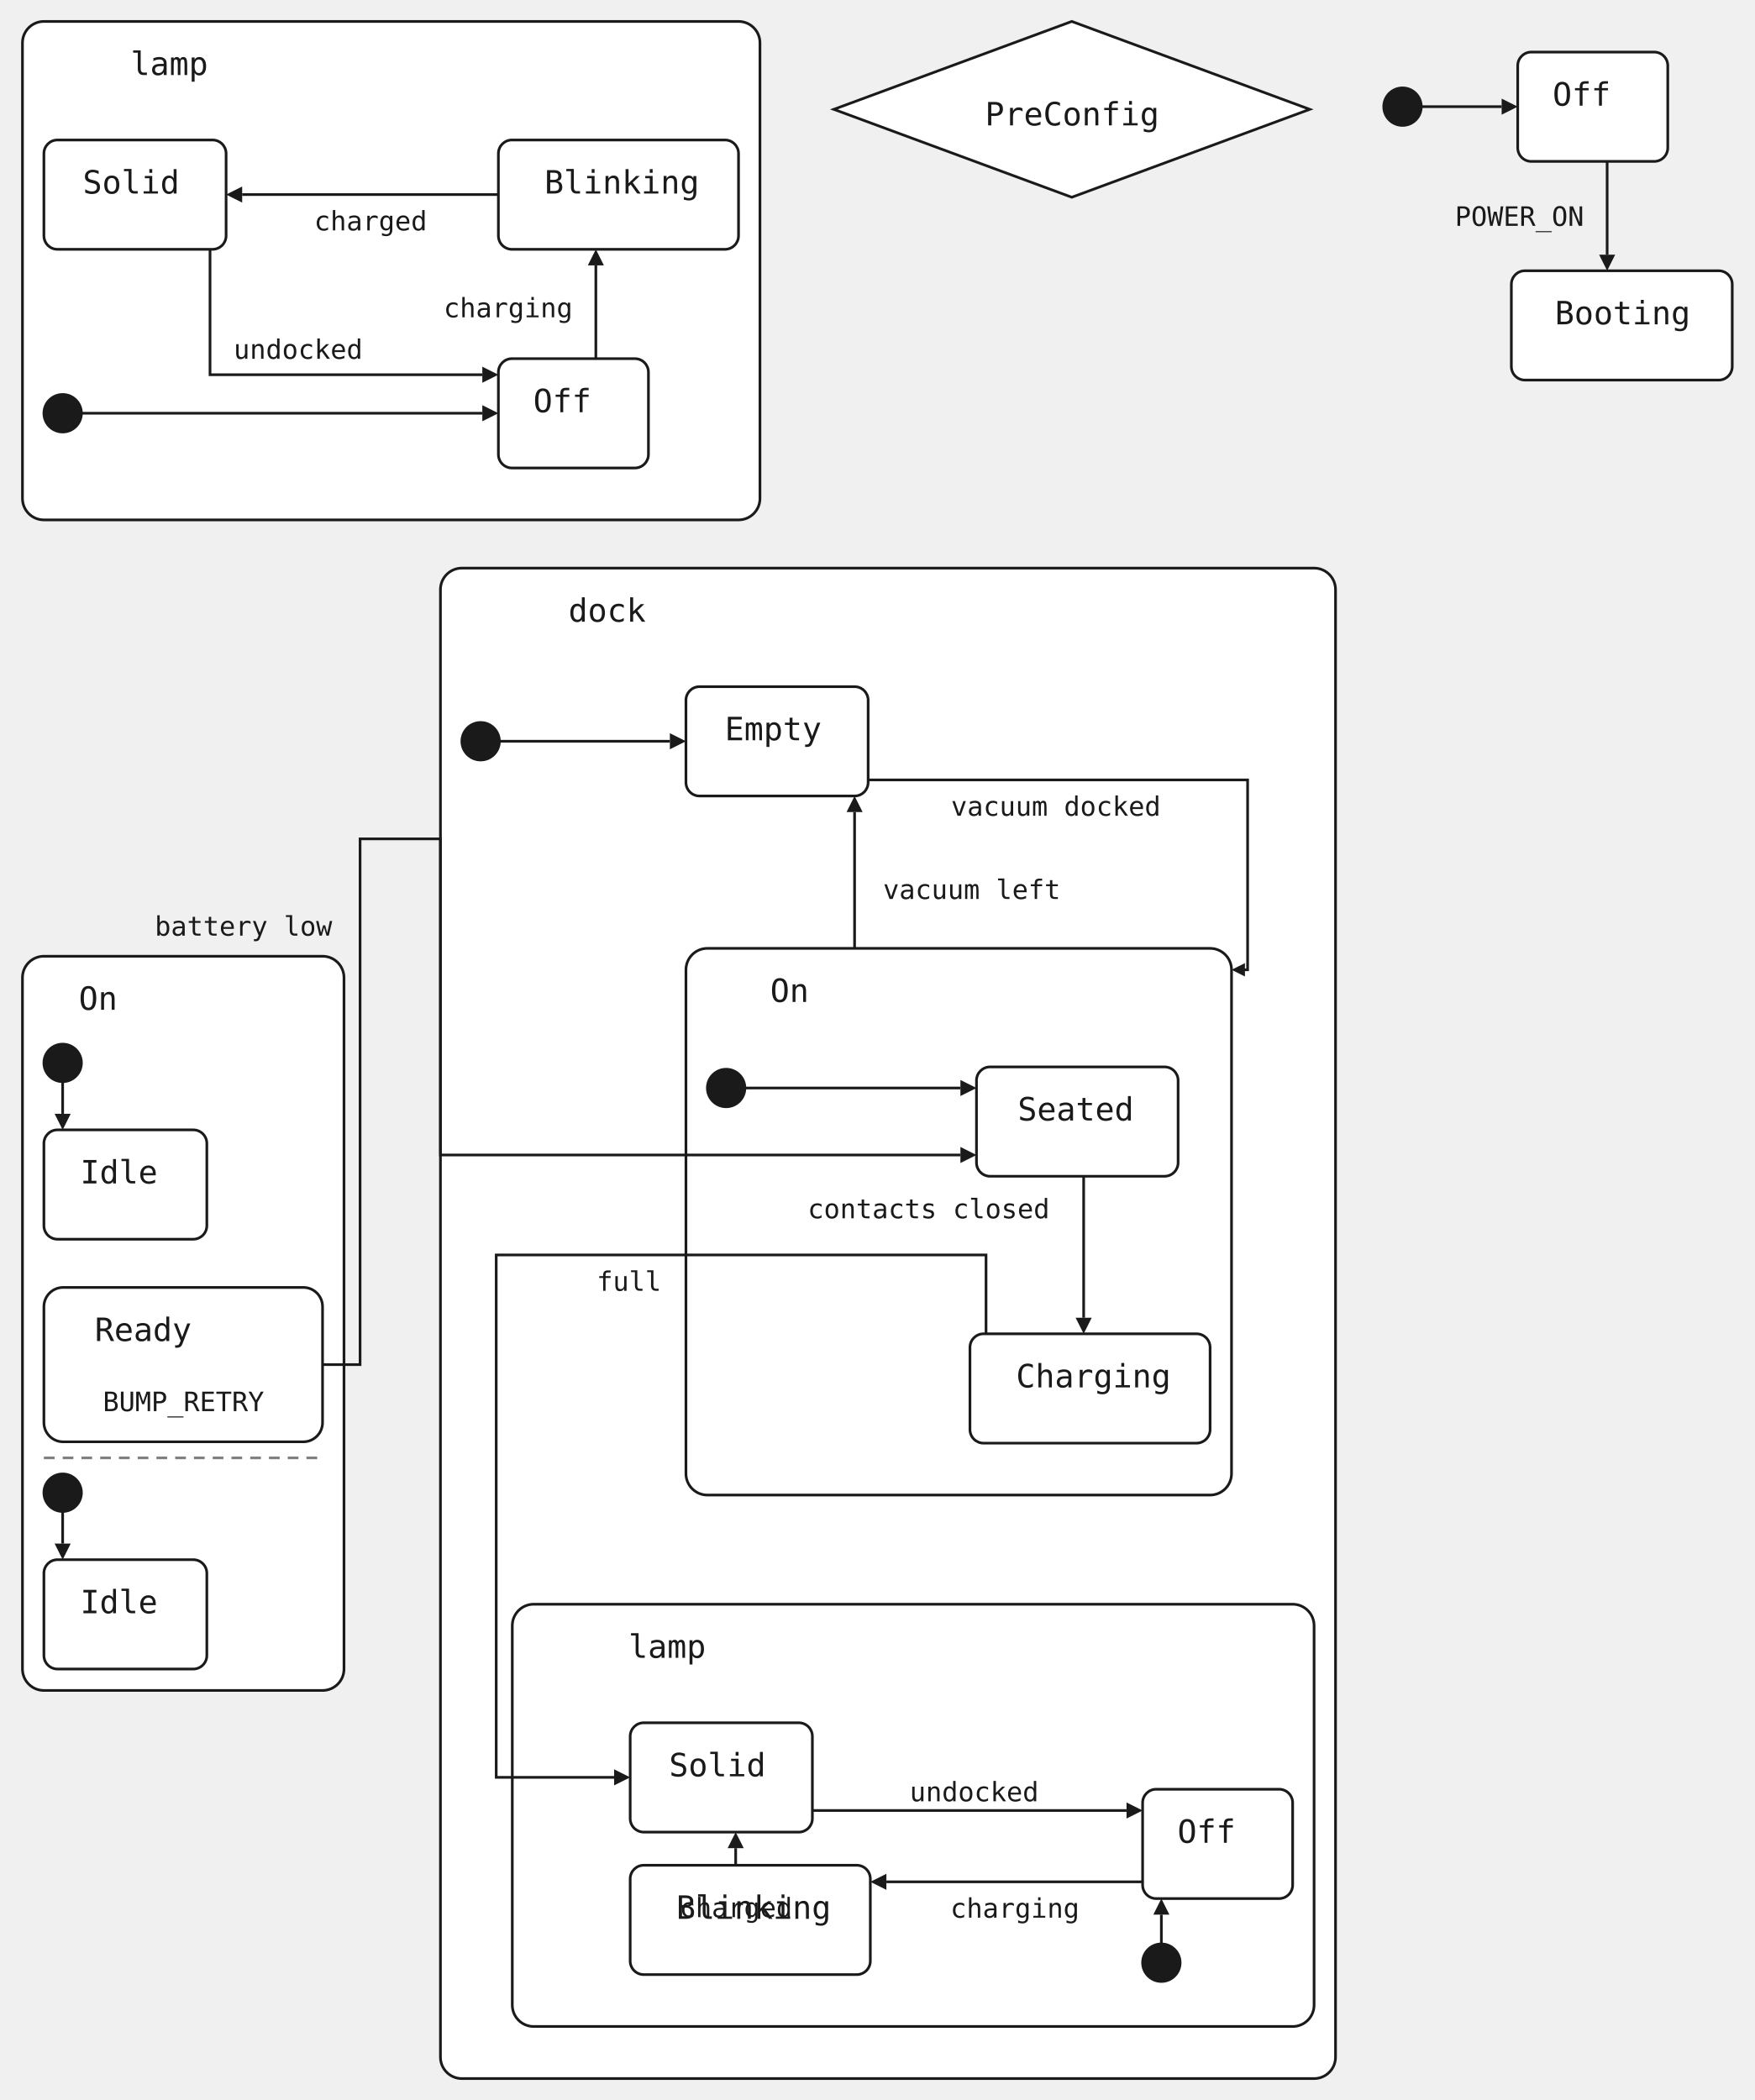
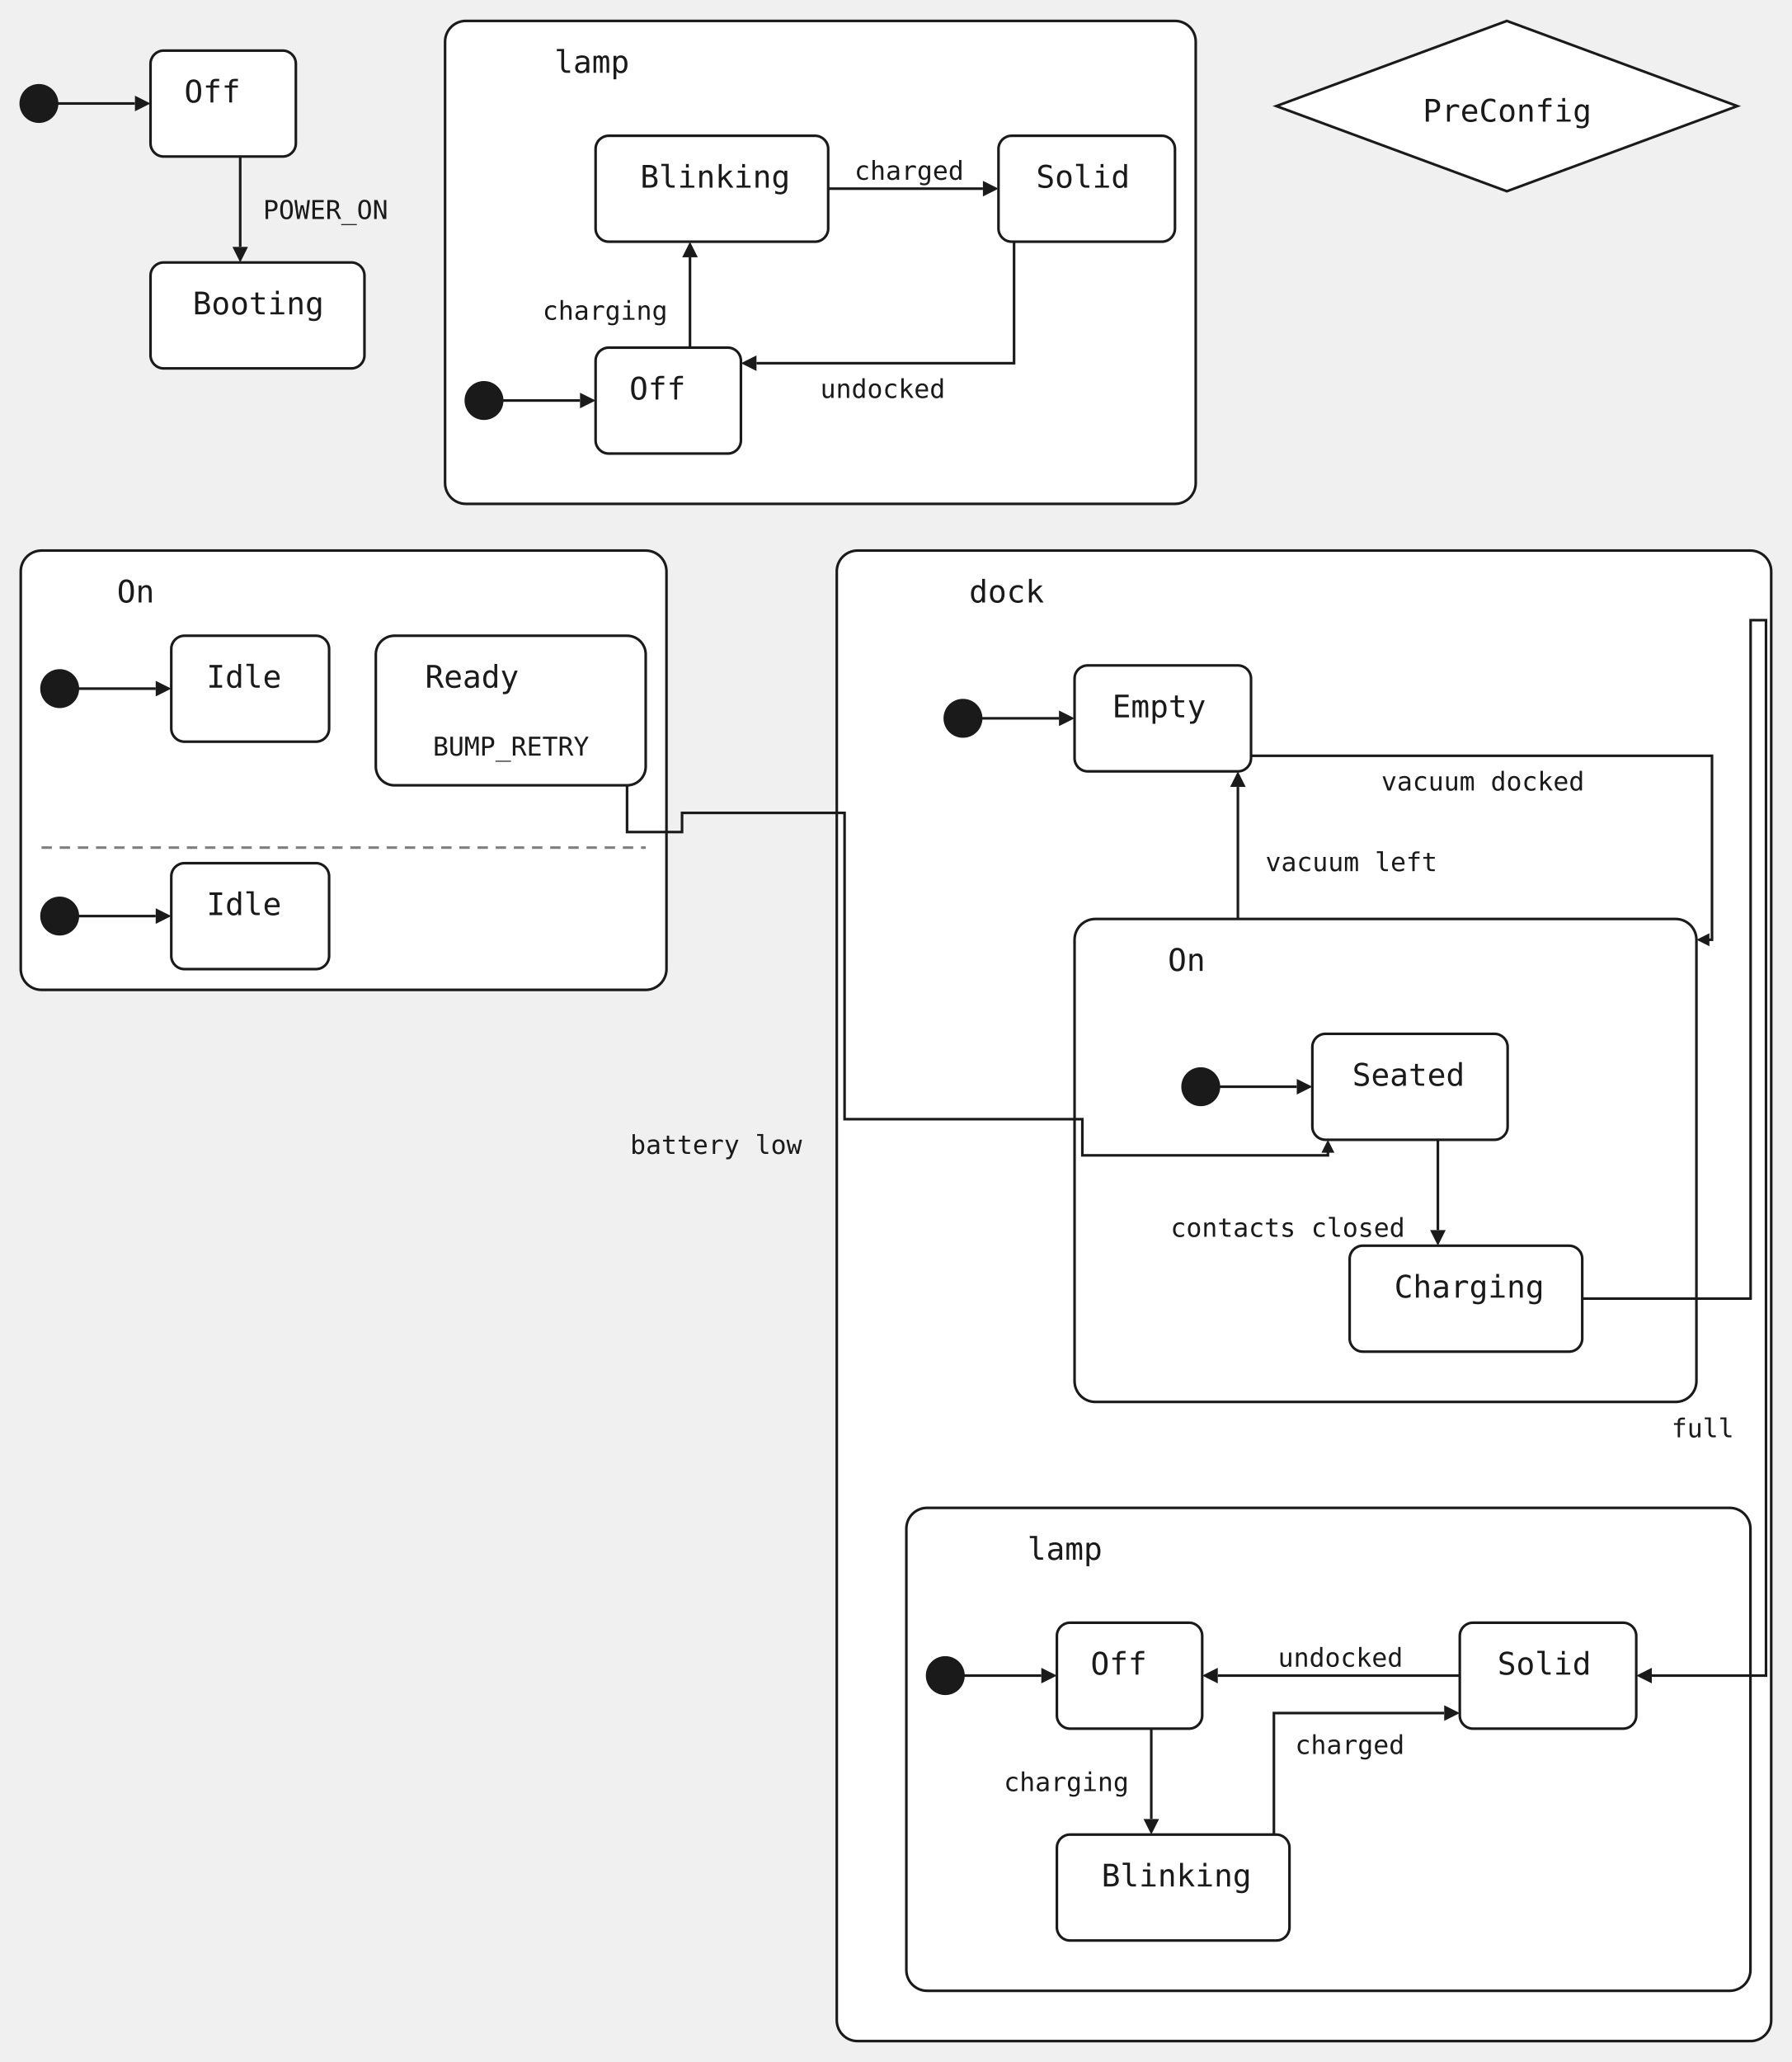
- <svg xmlns="http://www.w3.org/2000/svg" width="655" height="784" viewBox="-128 -128 10466 12542">
+ <svg xmlns="http://www.w3.org/2000/svg" width="691" height="795" viewBox="-128 -128 11048 12709">
  <style>text { font-family: "JetBrains Mono", monospace; font-kerning: none; }</style>
-   <rect x="2496" y="3265" width="5345" height="9021" rx="128" fill="#ffffff" stroke="#1a1a1a" stroke-width="16" class="scav-state scav-id-0" />
-   <rect x="0" y="0" width="4404" height="2977" rx="128" fill="#ffffff" stroke="#1a1a1a" stroke-width="16" class="scav-state scav-id-1" />
-   <rect x="8929" y="183" width="896" height="653" rx="81" fill="#ffffff" stroke="#1a1a1a" stroke-width="16" class="scav-state scav-id-2" />
-   <rect x="8891" y="1489" width="1319" height="653" rx="81" fill="#ffffff" stroke="#1a1a1a" stroke-width="16" class="scav-state scav-id-3" />
-   <rect x="0" y="5583" width="1920" height="4385" rx="128" fill="#ffffff" stroke="#1a1a1a" stroke-width="16" class="scav-state scav-id-5" />
-   <rect x="128" y="6620" width="973" height="653" rx="81" fill="#ffffff" stroke="#1a1a1a" stroke-width="16" class="scav-state scav-id-6" />
-   <rect x="128" y="7561" width="1664" height="922" rx="115" fill="#ffffff" stroke="#1a1a1a" stroke-width="16" class="scav-state scav-id-7" />
-   <rect x="128" y="9187" width="973" height="653" rx="81" fill="#ffffff" stroke="#1a1a1a" stroke-width="16" class="scav-state scav-id-8" />
-   <rect x="2925" y="9453" width="4788" height="2522" rx="128" fill="#ffffff" stroke="#1a1a1a" stroke-width="16" class="scav-state scav-id-9" />
-   <rect x="3962" y="3973" width="1088" height="653" rx="81" fill="#ffffff" stroke="#1a1a1a" stroke-width="16" class="scav-state scav-id-10" />
-   <rect x="3962" y="5536" width="3258" height="3265" rx="128" fill="#ffffff" stroke="#1a1a1a" stroke-width="16" class="scav-state scav-id-11" />
-   <rect x="5697" y="6244" width="1204" height="653" rx="81" fill="#ffffff" stroke="#1a1a1a" stroke-width="16" class="scav-state scav-id-12" />
-   <rect x="5658" y="7838" width="1434" height="653" rx="81" fill="#ffffff" stroke="#1a1a1a" stroke-width="16" class="scav-state scav-id-13" />
-   <rect x="2842" y="2014" width="896" height="653" rx="81" fill="#ffffff" stroke="#1a1a1a" stroke-width="16" class="scav-state scav-id-14" />
-   <rect x="2842" y="708" width="1434" height="653" rx="81" fill="#ffffff" stroke="#1a1a1a" stroke-width="16" class="scav-state scav-id-15" />
-   <rect x="128" y="708" width="1088" height="653" rx="81" fill="#ffffff" stroke="#1a1a1a" stroke-width="16" class="scav-state scav-id-16" />
-   <rect x="6689" y="10558" width="896" height="653" rx="81" fill="#ffffff" stroke="#1a1a1a" stroke-width="16" class="scav-state scav-id-17" />
-   <rect x="3629" y="11012" width="1434" height="653" rx="81" fill="#ffffff" stroke="#1a1a1a" stroke-width="16" class="scav-state scav-id-18" />
-   <rect x="3629" y="10161" width="1088" height="653" rx="81" fill="#ffffff" stroke="#1a1a1a" stroke-width="16" class="scav-state scav-id-19" />
-   <line x1="128" y1="8579" x2="1792" y2="8579" fill="none" stroke="#808080" stroke-width="16" stroke-dasharray="64,48" class="scav-sub scav-id-2" />
-   <polyline points="8353,509 8833,509" fill="none" stroke="#1a1a1a" stroke-width="16" class="scav-trans scav-id-0" />
-   <polyline points="9463,836 9463,1393" fill="none" stroke="#1a1a1a" stroke-width="16" class="scav-trans scav-id-1" />
-   <polyline points="240,6332 240,6524" fill="none" stroke="#1a1a1a" stroke-width="16" class="scav-trans scav-id-2" />
-   <polyline points="1792,8022 1920,8022 2016,8022 2016,4882 2496,4882 2496,6770 3962,6770 5601,6770" fill="none" stroke="#1a1a1a" stroke-width="16" class="scav-trans scav-id-4" />
-   <polyline points="240,8899 240,9091" fill="none" stroke="#1a1a1a" stroke-width="16" class="scav-trans scav-id-5" />
-   <polyline points="4314,6370 5601,6370" fill="none" stroke="#1a1a1a" stroke-width="16" class="scav-trans scav-id-6" />
-   <polyline points="6337,6897 6337,7742" fill="none" stroke="#1a1a1a" stroke-width="16" class="scav-trans scav-id-7" />
-   <polyline points="5754,7838 5754,7367 3962,7367 2829,7367 2829,10487 2925,10487 3533,10487" fill="none" stroke="#1a1a1a" stroke-width="16" class="scav-trans scav-id-8" />
-   <polyline points="2848,4299 3866,4299" fill="none" stroke="#1a1a1a" stroke-width="16" class="scav-trans scav-id-9" />
-   <polyline points="5050,4530 7316,4530 7316,5664 7268,5664" fill="none" stroke="#1a1a1a" stroke-width="16" class="scav-trans scav-id-10" />
-   <polyline points="4969,5536 4969,4722" fill="none" stroke="#1a1a1a" stroke-width="16" class="scav-trans scav-id-11" />
-   <polyline points="352,2340 2746,2340" fill="none" stroke="#1a1a1a" stroke-width="16" class="scav-trans scav-id-12" />
-   <polyline points="3424,2014 3424,1457" fill="none" stroke="#1a1a1a" stroke-width="16" class="scav-trans scav-id-13" />
-   <polyline points="2842,1034 1312,1034" fill="none" stroke="#1a1a1a" stroke-width="16" class="scav-trans scav-id-14" />
-   <polyline points="1120,1361 1120,2110 2746,2110" fill="none" stroke="#1a1a1a" stroke-width="16" class="scav-trans scav-id-15" />
-   <polyline points="6801,11482 6801,11307" fill="none" stroke="#1a1a1a" stroke-width="16" class="scav-trans scav-id-16" />
-   <polyline points="6689,11111 5159,11111" fill="none" stroke="#1a1a1a" stroke-width="16" class="scav-trans scav-id-17" />
-   <polyline points="4259,11012 4259,10910" fill="none" stroke="#1a1a1a" stroke-width="16" class="scav-trans scav-id-18" />
-   <polyline points="4717,10685 6593,10685" fill="none" stroke="#1a1a1a" stroke-width="16" class="scav-trans scav-id-19" />
-   <polygon points="8929,509 8833,557 8833,461" fill="#1a1a1a" stroke="none" class="scav-trans scav-id-0" />
-   <polygon points="9463,1489 9415,1393 9511,1393" fill="#1a1a1a" stroke="none" class="scav-trans scav-id-1" />
-   <polygon points="240,6620 192,6524 288,6524" fill="#1a1a1a" stroke="none" class="scav-trans scav-id-2" />
-   <polygon points="5697,6770 5601,6818 5601,6722" fill="#1a1a1a" stroke="none" class="scav-trans scav-id-4" />
-   <polygon points="240,9187 192,9091 288,9091" fill="#1a1a1a" stroke="none" class="scav-trans scav-id-5" />
-   <polygon points="5697,6370 5601,6418 5601,6322" fill="#1a1a1a" stroke="none" class="scav-trans scav-id-6" />
-   <polygon points="6337,7838 6289,7742 6385,7742" fill="#1a1a1a" stroke="none" class="scav-trans scav-id-7" />
-   <polygon points="3629,10487 3533,10535 3533,10439" fill="#1a1a1a" stroke="none" class="scav-trans scav-id-8" />
-   <polygon points="3962,4299 3866,4347 3866,4251" fill="#1a1a1a" stroke="none" class="scav-trans scav-id-9" />
-   <polygon points="7220,5664 7300,5624 7300,5704" fill="#1a1a1a" stroke="none" class="scav-trans scav-id-10" />
-   <polygon points="4969,4626 5017,4722 4921,4722" fill="#1a1a1a" stroke="none" class="scav-trans scav-id-11" />
-   <polygon points="2842,2340 2746,2388 2746,2292" fill="#1a1a1a" stroke="none" class="scav-trans scav-id-12" />
-   <polygon points="3424,1361 3472,1457 3376,1457" fill="#1a1a1a" stroke="none" class="scav-trans scav-id-13" />
-   <polygon points="1216,1034 1312,986 1312,1082" fill="#1a1a1a" stroke="none" class="scav-trans scav-id-14" />
-   <polygon points="2842,2110 2746,2158 2746,2062" fill="#1a1a1a" stroke="none" class="scav-trans scav-id-15" />
-   <polygon points="6801,11211 6849,11307 6753,11307" fill="#1a1a1a" stroke="none" class="scav-trans scav-id-16" />
-   <polygon points="5063,11111 5159,11063 5159,11159" fill="#1a1a1a" stroke="none" class="scav-trans scav-id-17" />
-   <polygon points="4259,10814 4307,10910 4211,10910" fill="#1a1a1a" stroke="none" class="scav-trans scav-id-18" />
-   <polygon points="6689,10685 6593,10733 6593,10637" fill="#1a1a1a" stroke="none" class="scav-trans scav-id-19" />
-   <polygon points="6266,0 7687,525 6266,1050 4845,525" fill="#ffffff" stroke="#1a1a1a" stroke-width="16" class="scav-state scav-id-4" />
-   <text x="8554" y="1221" font-size="160" textLength="768" lengthAdjust="spacing" fill="#1a1a1a" class="scav-trans scav-id-1">POWER_ON</text>
-   <text x="480" y="8300" font-size="160" textLength="960" lengthAdjust="spacing" fill="#1a1a1a" class="scav-trans scav-id-3">BUMP_RETRY</text>
-   <text x="790" y="5460" font-size="160" textLength="1056" lengthAdjust="spacing" fill="#1a1a1a" class="scav-trans scav-id-4">battery low</text>
-   <text x="4689" y="7148" font-size="160" textLength="1440" lengthAdjust="spacing" fill="#1a1a1a" class="scav-trans scav-id-7">contacts closed</text>
-   <text x="3429" y="7581" font-size="160" textLength="384" lengthAdjust="spacing" fill="#1a1a1a" class="scav-trans scav-id-8">full</text>
-   <text x="5545" y="4744" font-size="160" textLength="1248" lengthAdjust="spacing" fill="#1a1a1a" class="scav-trans scav-id-10">vacuum docked</text>
-   <text x="5139" y="5241" font-size="160" textLength="1056" lengthAdjust="spacing" fill="#1a1a1a" class="scav-trans scav-id-11">vacuum left</text>
-   <text x="2515" y="1767" font-size="160" textLength="768" lengthAdjust="spacing" fill="#1a1a1a" class="scav-trans scav-id-13">charging</text>
-   <text x="1742" y="1248" font-size="160" textLength="672" lengthAdjust="spacing" fill="#1a1a1a" class="scav-trans scav-id-14">charged</text>
-   <text x="1261" y="2015" font-size="160" textLength="768" lengthAdjust="spacing" fill="#1a1a1a" class="scav-trans scav-id-15">undocked</text>
-   <text x="5541" y="11325" font-size="160" textLength="768" lengthAdjust="spacing" fill="#1a1a1a" class="scav-trans scav-id-17">charging</text>
-   <text x="3923" y="11322" font-size="160" textLength="672" lengthAdjust="spacing" fill="#1a1a1a" class="scav-trans scav-id-18">charged</text>
-   <text x="5298" y="10630" font-size="160" textLength="768" lengthAdjust="spacing" fill="#1a1a1a" class="scav-trans scav-id-19">undocked</text>
-   <text x="3260" y="3585" font-size="192" textLength="461" lengthAdjust="spacing" fill="#1a1a1a" class="scav-state scav-id-0">dock</text>
-   <text x="646" y="320" font-size="192" textLength="461" lengthAdjust="spacing" fill="#1a1a1a" class="scav-state scav-id-1">lamp</text>
-   <text x="9137" y="503" font-size="192" textLength="346" lengthAdjust="spacing" fill="#1a1a1a" class="scav-state scav-id-2">Off</text>
-   <text x="9151" y="1809" font-size="192" textLength="807" lengthAdjust="spacing" fill="#1a1a1a" class="scav-state scav-id-3">Booting</text>
-   <text x="5748" y="621" font-size="192" textLength="1037" lengthAdjust="spacing" fill="#1a1a1a" class="scav-state scav-id-4">PreConfig</text>
-   <text x="336" y="5903" font-size="192" textLength="231" lengthAdjust="spacing" fill="#1a1a1a" class="scav-state scav-id-5">On</text>
-   <text x="345" y="6940" font-size="192" textLength="461" lengthAdjust="spacing" fill="#1a1a1a" class="scav-state scav-id-6">Idle</text>
-   <text x="432" y="7881" font-size="192" textLength="576" lengthAdjust="spacing" fill="#1a1a1a" class="scav-state scav-id-7">Ready</text>
-   <text x="345" y="9507" font-size="192" textLength="461" lengthAdjust="spacing" fill="#1a1a1a" class="scav-state scav-id-8">Idle</text>
-   <text x="3619" y="9773" font-size="192" textLength="461" lengthAdjust="spacing" fill="#1a1a1a" class="scav-state scav-id-9">lamp</text>
-   <text x="4194" y="4293" font-size="192" textLength="576" lengthAdjust="spacing" fill="#1a1a1a" class="scav-state scav-id-10">Empty</text>
-   <text x="4465" y="5856" font-size="192" textLength="231" lengthAdjust="spacing" fill="#1a1a1a" class="scav-state scav-id-11">On</text>
-   <text x="5943" y="6564" font-size="192" textLength="692" lengthAdjust="spacing" fill="#1a1a1a" class="scav-state scav-id-12">Seated</text>
-   <text x="5933" y="8158" font-size="192" textLength="922" lengthAdjust="spacing" fill="#1a1a1a" class="scav-state scav-id-13">Charging</text>
-   <text x="3050" y="2334" font-size="192" textLength="346" lengthAdjust="spacing" fill="#1a1a1a" class="scav-state scav-id-14">Off</text>
-   <text x="3117" y="1028" font-size="192" textLength="922" lengthAdjust="spacing" fill="#1a1a1a" class="scav-state scav-id-15">Blinking</text>
-   <text x="360" y="1028" font-size="192" textLength="576" lengthAdjust="spacing" fill="#1a1a1a" class="scav-state scav-id-16">Solid</text>
-   <text x="6897" y="10878" font-size="192" textLength="346" lengthAdjust="spacing" fill="#1a1a1a" class="scav-state scav-id-17">Off</text>
-   <text x="3904" y="11332" font-size="192" textLength="922" lengthAdjust="spacing" fill="#1a1a1a" class="scav-state scav-id-18">Blinking</text>
-   <text x="3861" y="10481" font-size="192" textLength="576" lengthAdjust="spacing" fill="#1a1a1a" class="scav-state scav-id-19">Solid</text>
-   <circle cx="8241" cy="509" r="112" fill="#1a1a1a" stroke="#1a1a1a" stroke-width="16" class="scav-state scav-id-20" />
-   <circle cx="240" cy="6220" r="112" fill="#1a1a1a" stroke="#1a1a1a" stroke-width="16" class="scav-state scav-id-21" />
-   <circle cx="240" cy="8787" r="112" fill="#1a1a1a" stroke="#1a1a1a" stroke-width="16" class="scav-state scav-id-22" />
-   <circle cx="4202" cy="6370" r="112" fill="#1a1a1a" stroke="#1a1a1a" stroke-width="16" class="scav-state scav-id-23" />
-   <circle cx="2736" cy="4299" r="112" fill="#1a1a1a" stroke="#1a1a1a" stroke-width="16" class="scav-state scav-id-24" />
-   <circle cx="240" cy="2340" r="112" fill="#1a1a1a" stroke="#1a1a1a" stroke-width="16" class="scav-state scav-id-25" />
-   <circle cx="6801" cy="11594" r="112" fill="#1a1a1a" stroke="#1a1a1a" stroke-width="16" class="scav-state scav-id-26" />
+   <rect x="5031" y="3265" width="5761" height="9188" rx="128" fill="#ffffff" stroke="#1a1a1a" stroke-width="16" class="scav-state scav-id-0" />
+   <rect x="2616" y="0" width="4628" height="2977" rx="128" fill="#ffffff" stroke="#1a1a1a" stroke-width="16" class="scav-state scav-id-1" />
+   <rect x="800" y="183" width="896" height="653" rx="81" fill="#ffffff" stroke="#1a1a1a" stroke-width="16" class="scav-state scav-id-2" />
+   <rect x="800" y="1489" width="1319" height="653" rx="81" fill="#ffffff" stroke="#1a1a1a" stroke-width="16" class="scav-state scav-id-3" />
+   <rect x="0" y="3265" width="3981" height="2708" rx="128" fill="#ffffff" stroke="#1a1a1a" stroke-width="16" class="scav-state scav-id-5" />
+   <rect x="928" y="3790" width="973" height="653" rx="81" fill="#ffffff" stroke="#1a1a1a" stroke-width="16" class="scav-state scav-id-6" />
+   <rect x="2189" y="3790" width="1664" height="922" rx="115" fill="#ffffff" stroke="#1a1a1a" stroke-width="16" class="scav-state scav-id-7" />
+   <rect x="928" y="5192" width="973" height="653" rx="81" fill="#ffffff" stroke="#1a1a1a" stroke-width="16" class="scav-state scav-id-8" />
+   <rect x="5460" y="9166" width="5204" height="2977" rx="128" fill="#ffffff" stroke="#1a1a1a" stroke-width="16" class="scav-state scav-id-9" />
+   <rect x="6497" y="3973" width="1088" height="653" rx="81" fill="#ffffff" stroke="#1a1a1a" stroke-width="16" class="scav-state scav-id-10" />
+   <rect x="6497" y="5536" width="3834" height="2977" rx="128" fill="#ffffff" stroke="#1a1a1a" stroke-width="16" class="scav-state scav-id-11" />
+   <rect x="7963" y="6244" width="1204" height="653" rx="81" fill="#ffffff" stroke="#1a1a1a" stroke-width="16" class="scav-state scav-id-12" />
+   <rect x="8193" y="7550" width="1434" height="653" rx="81" fill="#ffffff" stroke="#1a1a1a" stroke-width="16" class="scav-state scav-id-13" />
+   <rect x="3544" y="2014" width="896" height="653" rx="81" fill="#ffffff" stroke="#1a1a1a" stroke-width="16" class="scav-state scav-id-14" />
+   <rect x="3544" y="708" width="1434" height="653" rx="81" fill="#ffffff" stroke="#1a1a1a" stroke-width="16" class="scav-state scav-id-15" />
+   <rect x="6028" y="708" width="1088" height="653" rx="81" fill="#ffffff" stroke="#1a1a1a" stroke-width="16" class="scav-state scav-id-16" />
+   <rect x="6388" y="9874" width="896" height="653" rx="81" fill="#ffffff" stroke="#1a1a1a" stroke-width="16" class="scav-state scav-id-17" />
+   <rect x="6388" y="11180" width="1434" height="653" rx="81" fill="#ffffff" stroke="#1a1a1a" stroke-width="16" class="scav-state scav-id-18" />
+   <rect x="8872" y="9874" width="1088" height="653" rx="81" fill="#ffffff" stroke="#1a1a1a" stroke-width="16" class="scav-state scav-id-19" />
+   <line x1="128" y1="5096" x2="3853" y2="5096" fill="none" stroke="#808080" stroke-width="16" stroke-dasharray="64,48" class="scav-sub scav-id-2" />
+   <polyline points="224,509 704,509" fill="none" stroke="#1a1a1a" stroke-width="16" class="scav-trans scav-id-0" />
+   <polyline points="1353,836 1353,1393" fill="none" stroke="#1a1a1a" stroke-width="16" class="scav-trans scav-id-1" />
+   <polyline points="352,4116 832,4116" fill="none" stroke="#1a1a1a" stroke-width="16" class="scav-trans scav-id-2" />
+   <polyline points="3738,4712 3738,5000 3981,5000 4077,5000 4077,4882 5031,4882 5079,4882 5079,6770 6497,6770 6545,6770 6545,6993 8059,6993 8059,6945" fill="none" stroke="#1a1a1a" stroke-width="16" class="scav-trans scav-id-4" />
+   <polyline points="352,5518 832,5518" fill="none" stroke="#1a1a1a" stroke-width="16" class="scav-trans scav-id-5" />
+   <polyline points="7387,6570 7867,6570" fill="none" stroke="#1a1a1a" stroke-width="16" class="scav-trans scav-id-6" />
+   <polyline points="8737,6897 8737,7454" fill="none" stroke="#1a1a1a" stroke-width="16" class="scav-trans scav-id-7" />
+   <polyline points="9627,7876 10331,7876 10665,7876 10665,3694 10760,3694 10760,10200 10664,10200 10056,10200" fill="none" stroke="#1a1a1a" stroke-width="16" class="scav-trans scav-id-8" />
+   <polyline points="5921,4299 6401,4299" fill="none" stroke="#1a1a1a" stroke-width="16" class="scav-trans scav-id-9" />
+   <polyline points="7585,4530 10427,4530 10427,5664 10379,5664" fill="none" stroke="#1a1a1a" stroke-width="16" class="scav-trans scav-id-10" />
+   <polyline points="7504,5536 7504,4722" fill="none" stroke="#1a1a1a" stroke-width="16" class="scav-trans scav-id-11" />
+   <polyline points="2968,2340 3448,2340" fill="none" stroke="#1a1a1a" stroke-width="16" class="scav-trans scav-id-12" />
+   <polyline points="4126,2014 4126,1457" fill="none" stroke="#1a1a1a" stroke-width="16" class="scav-trans scav-id-13" />
+   <polyline points="4978,1034 5932,1034" fill="none" stroke="#1a1a1a" stroke-width="16" class="scav-trans scav-id-14" />
+   <polyline points="6124,1361 6124,2110 4536,2110" fill="none" stroke="#1a1a1a" stroke-width="16" class="scav-trans scav-id-15" />
+   <polyline points="5812,10200 6292,10200" fill="none" stroke="#1a1a1a" stroke-width="16" class="scav-trans scav-id-16" />
+   <polyline points="6970,10527 6970,11084" fill="none" stroke="#1a1a1a" stroke-width="16" class="scav-trans scav-id-17" />
+   <polyline points="7726,11180 7726,10431 8776,10431" fill="none" stroke="#1a1a1a" stroke-width="16" class="scav-trans scav-id-18" />
+   <polyline points="8872,10200 7380,10200" fill="none" stroke="#1a1a1a" stroke-width="16" class="scav-trans scav-id-19" />
+   <polygon points="800,509 704,557 704,461" fill="#1a1a1a" stroke="none" class="scav-trans scav-id-0" />
+   <polygon points="1353,1489 1305,1393 1401,1393" fill="#1a1a1a" stroke="none" class="scav-trans scav-id-1" />
+   <polygon points="928,4116 832,4164 832,4068" fill="#1a1a1a" stroke="none" class="scav-trans scav-id-2" />
+   <polygon points="8059,6897 8099,6977 8019,6977" fill="#1a1a1a" stroke="none" class="scav-trans scav-id-4" />
+   <polygon points="928,5518 832,5566 832,5470" fill="#1a1a1a" stroke="none" class="scav-trans scav-id-5" />
+   <polygon points="7963,6570 7867,6618 7867,6522" fill="#1a1a1a" stroke="none" class="scav-trans scav-id-6" />
+   <polygon points="8737,7550 8689,7454 8785,7454" fill="#1a1a1a" stroke="none" class="scav-trans scav-id-7" />
+   <polygon points="9960,10200 10056,10152 10056,10248" fill="#1a1a1a" stroke="none" class="scav-trans scav-id-8" />
+   <polygon points="6497,4299 6401,4347 6401,4251" fill="#1a1a1a" stroke="none" class="scav-trans scav-id-9" />
+   <polygon points="10331,5664 10411,5624 10411,5704" fill="#1a1a1a" stroke="none" class="scav-trans scav-id-10" />
+   <polygon points="7504,4626 7552,4722 7456,4722" fill="#1a1a1a" stroke="none" class="scav-trans scav-id-11" />
+   <polygon points="3544,2340 3448,2388 3448,2292" fill="#1a1a1a" stroke="none" class="scav-trans scav-id-12" />
+   <polygon points="4126,1361 4174,1457 4078,1457" fill="#1a1a1a" stroke="none" class="scav-trans scav-id-13" />
+   <polygon points="6028,1034 5932,1082 5932,986" fill="#1a1a1a" stroke="none" class="scav-trans scav-id-14" />
+   <polygon points="4440,2110 4536,2062 4536,2158" fill="#1a1a1a" stroke="none" class="scav-trans scav-id-15" />
+   <polygon points="6388,10200 6292,10248 6292,10152" fill="#1a1a1a" stroke="none" class="scav-trans scav-id-16" />
+   <polygon points="6970,11180 6922,11084 7018,11084" fill="#1a1a1a" stroke="none" class="scav-trans scav-id-17" />
+   <polygon points="8872,10431 8776,10479 8776,10383" fill="#1a1a1a" stroke="none" class="scav-trans scav-id-18" />
+   <polygon points="7284,10200 7380,10152 7380,10248" fill="#1a1a1a" stroke="none" class="scav-trans scav-id-19" />
+   <polygon points="9162,0 10583,525 9162,1050 7741,525" fill="#ffffff" stroke="#1a1a1a" stroke-width="16" class="scav-state scav-id-4" />
+   <text x="1494" y="1221" font-size="160" textLength="768" lengthAdjust="spacing" fill="#1a1a1a" class="scav-trans scav-id-1">POWER_ON</text>
+   <text x="2541" y="4529" font-size="160" textLength="960" lengthAdjust="spacing" fill="#1a1a1a" class="scav-trans scav-id-3">BUMP_RETRY</text>
+   <text x="3757" y="6984" font-size="160" textLength="1056" lengthAdjust="spacing" fill="#1a1a1a" class="scav-trans scav-id-4">battery low</text>
+   <text x="7089" y="7495" font-size="160" textLength="1440" lengthAdjust="spacing" fill="#1a1a1a" class="scav-trans scav-id-7">contacts closed</text>
+   <text x="10177" y="8731" font-size="160" textLength="384" lengthAdjust="spacing" fill="#1a1a1a" class="scav-trans scav-id-8">full</text>
+   <text x="8388" y="4744" font-size="160" textLength="1248" lengthAdjust="spacing" fill="#1a1a1a" class="scav-trans scav-id-10">vacuum docked</text>
+   <text x="7674" y="5241" font-size="160" textLength="1056" lengthAdjust="spacing" fill="#1a1a1a" class="scav-trans scav-id-11">vacuum left</text>
+   <text x="3217" y="1842" font-size="160" textLength="768" lengthAdjust="spacing" fill="#1a1a1a" class="scav-trans scav-id-13">charging</text>
+   <text x="5140" y="979" font-size="160" textLength="672" lengthAdjust="spacing" fill="#1a1a1a" class="scav-trans scav-id-14">charged</text>
+   <text x="4929" y="2324" font-size="160" textLength="768" lengthAdjust="spacing" fill="#1a1a1a" class="scav-trans scav-id-15">undocked</text>
+   <text x="6061" y="10912" font-size="160" textLength="768" lengthAdjust="spacing" fill="#1a1a1a" class="scav-trans scav-id-17">charging</text>
+   <text x="7857" y="10683" font-size="160" textLength="672" lengthAdjust="spacing" fill="#1a1a1a" class="scav-trans scav-id-18">charged</text>
+   <text x="7751" y="10145" font-size="160" textLength="768" lengthAdjust="spacing" fill="#1a1a1a" class="scav-trans scav-id-19">undocked</text>
+   <text x="5847" y="3585" font-size="192" textLength="461" lengthAdjust="spacing" fill="#1a1a1a" class="scav-state scav-id-0">dock</text>
+   <text x="3290" y="320" font-size="192" textLength="461" lengthAdjust="spacing" fill="#1a1a1a" class="scav-state scav-id-1">lamp</text>
+   <text x="1008" y="503" font-size="192" textLength="346" lengthAdjust="spacing" fill="#1a1a1a" class="scav-state scav-id-2">Off</text>
+   <text x="1060" y="1809" font-size="192" textLength="807" lengthAdjust="spacing" fill="#1a1a1a" class="scav-state scav-id-3">Booting</text>
+   <text x="8644" y="621" font-size="192" textLength="1037" lengthAdjust="spacing" fill="#1a1a1a" class="scav-state scav-id-4">PreConfig</text>
+   <text x="593" y="3585" font-size="192" textLength="231" lengthAdjust="spacing" fill="#1a1a1a" class="scav-state scav-id-5">On</text>
+   <text x="1145" y="4110" font-size="192" textLength="461" lengthAdjust="spacing" fill="#1a1a1a" class="scav-state scav-id-6">Idle</text>
+   <text x="2493" y="4110" font-size="192" textLength="576" lengthAdjust="spacing" fill="#1a1a1a" class="scav-state scav-id-7">Ready</text>
+   <text x="1145" y="5512" font-size="192" textLength="461" lengthAdjust="spacing" fill="#1a1a1a" class="scav-state scav-id-8">Idle</text>
+   <text x="6206" y="9486" font-size="192" textLength="461" lengthAdjust="spacing" fill="#1a1a1a" class="scav-state scav-id-9">lamp</text>
+   <text x="6729" y="4293" font-size="192" textLength="576" lengthAdjust="spacing" fill="#1a1a1a" class="scav-state scav-id-10">Empty</text>
+   <text x="7072" y="5856" font-size="192" textLength="231" lengthAdjust="spacing" fill="#1a1a1a" class="scav-state scav-id-11">On</text>
+   <text x="8209" y="6564" font-size="192" textLength="692" lengthAdjust="spacing" fill="#1a1a1a" class="scav-state scav-id-12">Seated</text>
+   <text x="8468" y="7870" font-size="192" textLength="922" lengthAdjust="spacing" fill="#1a1a1a" class="scav-state scav-id-13">Charging</text>
+   <text x="3752" y="2334" font-size="192" textLength="346" lengthAdjust="spacing" fill="#1a1a1a" class="scav-state scav-id-14">Off</text>
+   <text x="3819" y="1028" font-size="192" textLength="922" lengthAdjust="spacing" fill="#1a1a1a" class="scav-state scav-id-15">Blinking</text>
+   <text x="6260" y="1028" font-size="192" textLength="576" lengthAdjust="spacing" fill="#1a1a1a" class="scav-state scav-id-16">Solid</text>
+   <text x="6596" y="10194" font-size="192" textLength="346" lengthAdjust="spacing" fill="#1a1a1a" class="scav-state scav-id-17">Off</text>
+   <text x="6663" y="11500" font-size="192" textLength="922" lengthAdjust="spacing" fill="#1a1a1a" class="scav-state scav-id-18">Blinking</text>
+   <text x="9104" y="10194" font-size="192" textLength="576" lengthAdjust="spacing" fill="#1a1a1a" class="scav-state scav-id-19">Solid</text>
+   <circle cx="112" cy="509" r="112" fill="#1a1a1a" stroke="#1a1a1a" stroke-width="16" class="scav-state scav-id-20" />
+   <circle cx="240" cy="4116" r="112" fill="#1a1a1a" stroke="#1a1a1a" stroke-width="16" class="scav-state scav-id-21" />
+   <circle cx="240" cy="5518" r="112" fill="#1a1a1a" stroke="#1a1a1a" stroke-width="16" class="scav-state scav-id-22" />
+   <circle cx="7275" cy="6570" r="112" fill="#1a1a1a" stroke="#1a1a1a" stroke-width="16" class="scav-state scav-id-23" />
+   <circle cx="5809" cy="4299" r="112" fill="#1a1a1a" stroke="#1a1a1a" stroke-width="16" class="scav-state scav-id-24" />
+   <circle cx="2856" cy="2340" r="112" fill="#1a1a1a" stroke="#1a1a1a" stroke-width="16" class="scav-state scav-id-25" />
+   <circle cx="5700" cy="10200" r="112" fill="#1a1a1a" stroke="#1a1a1a" stroke-width="16" class="scav-state scav-id-26" />
</svg>
